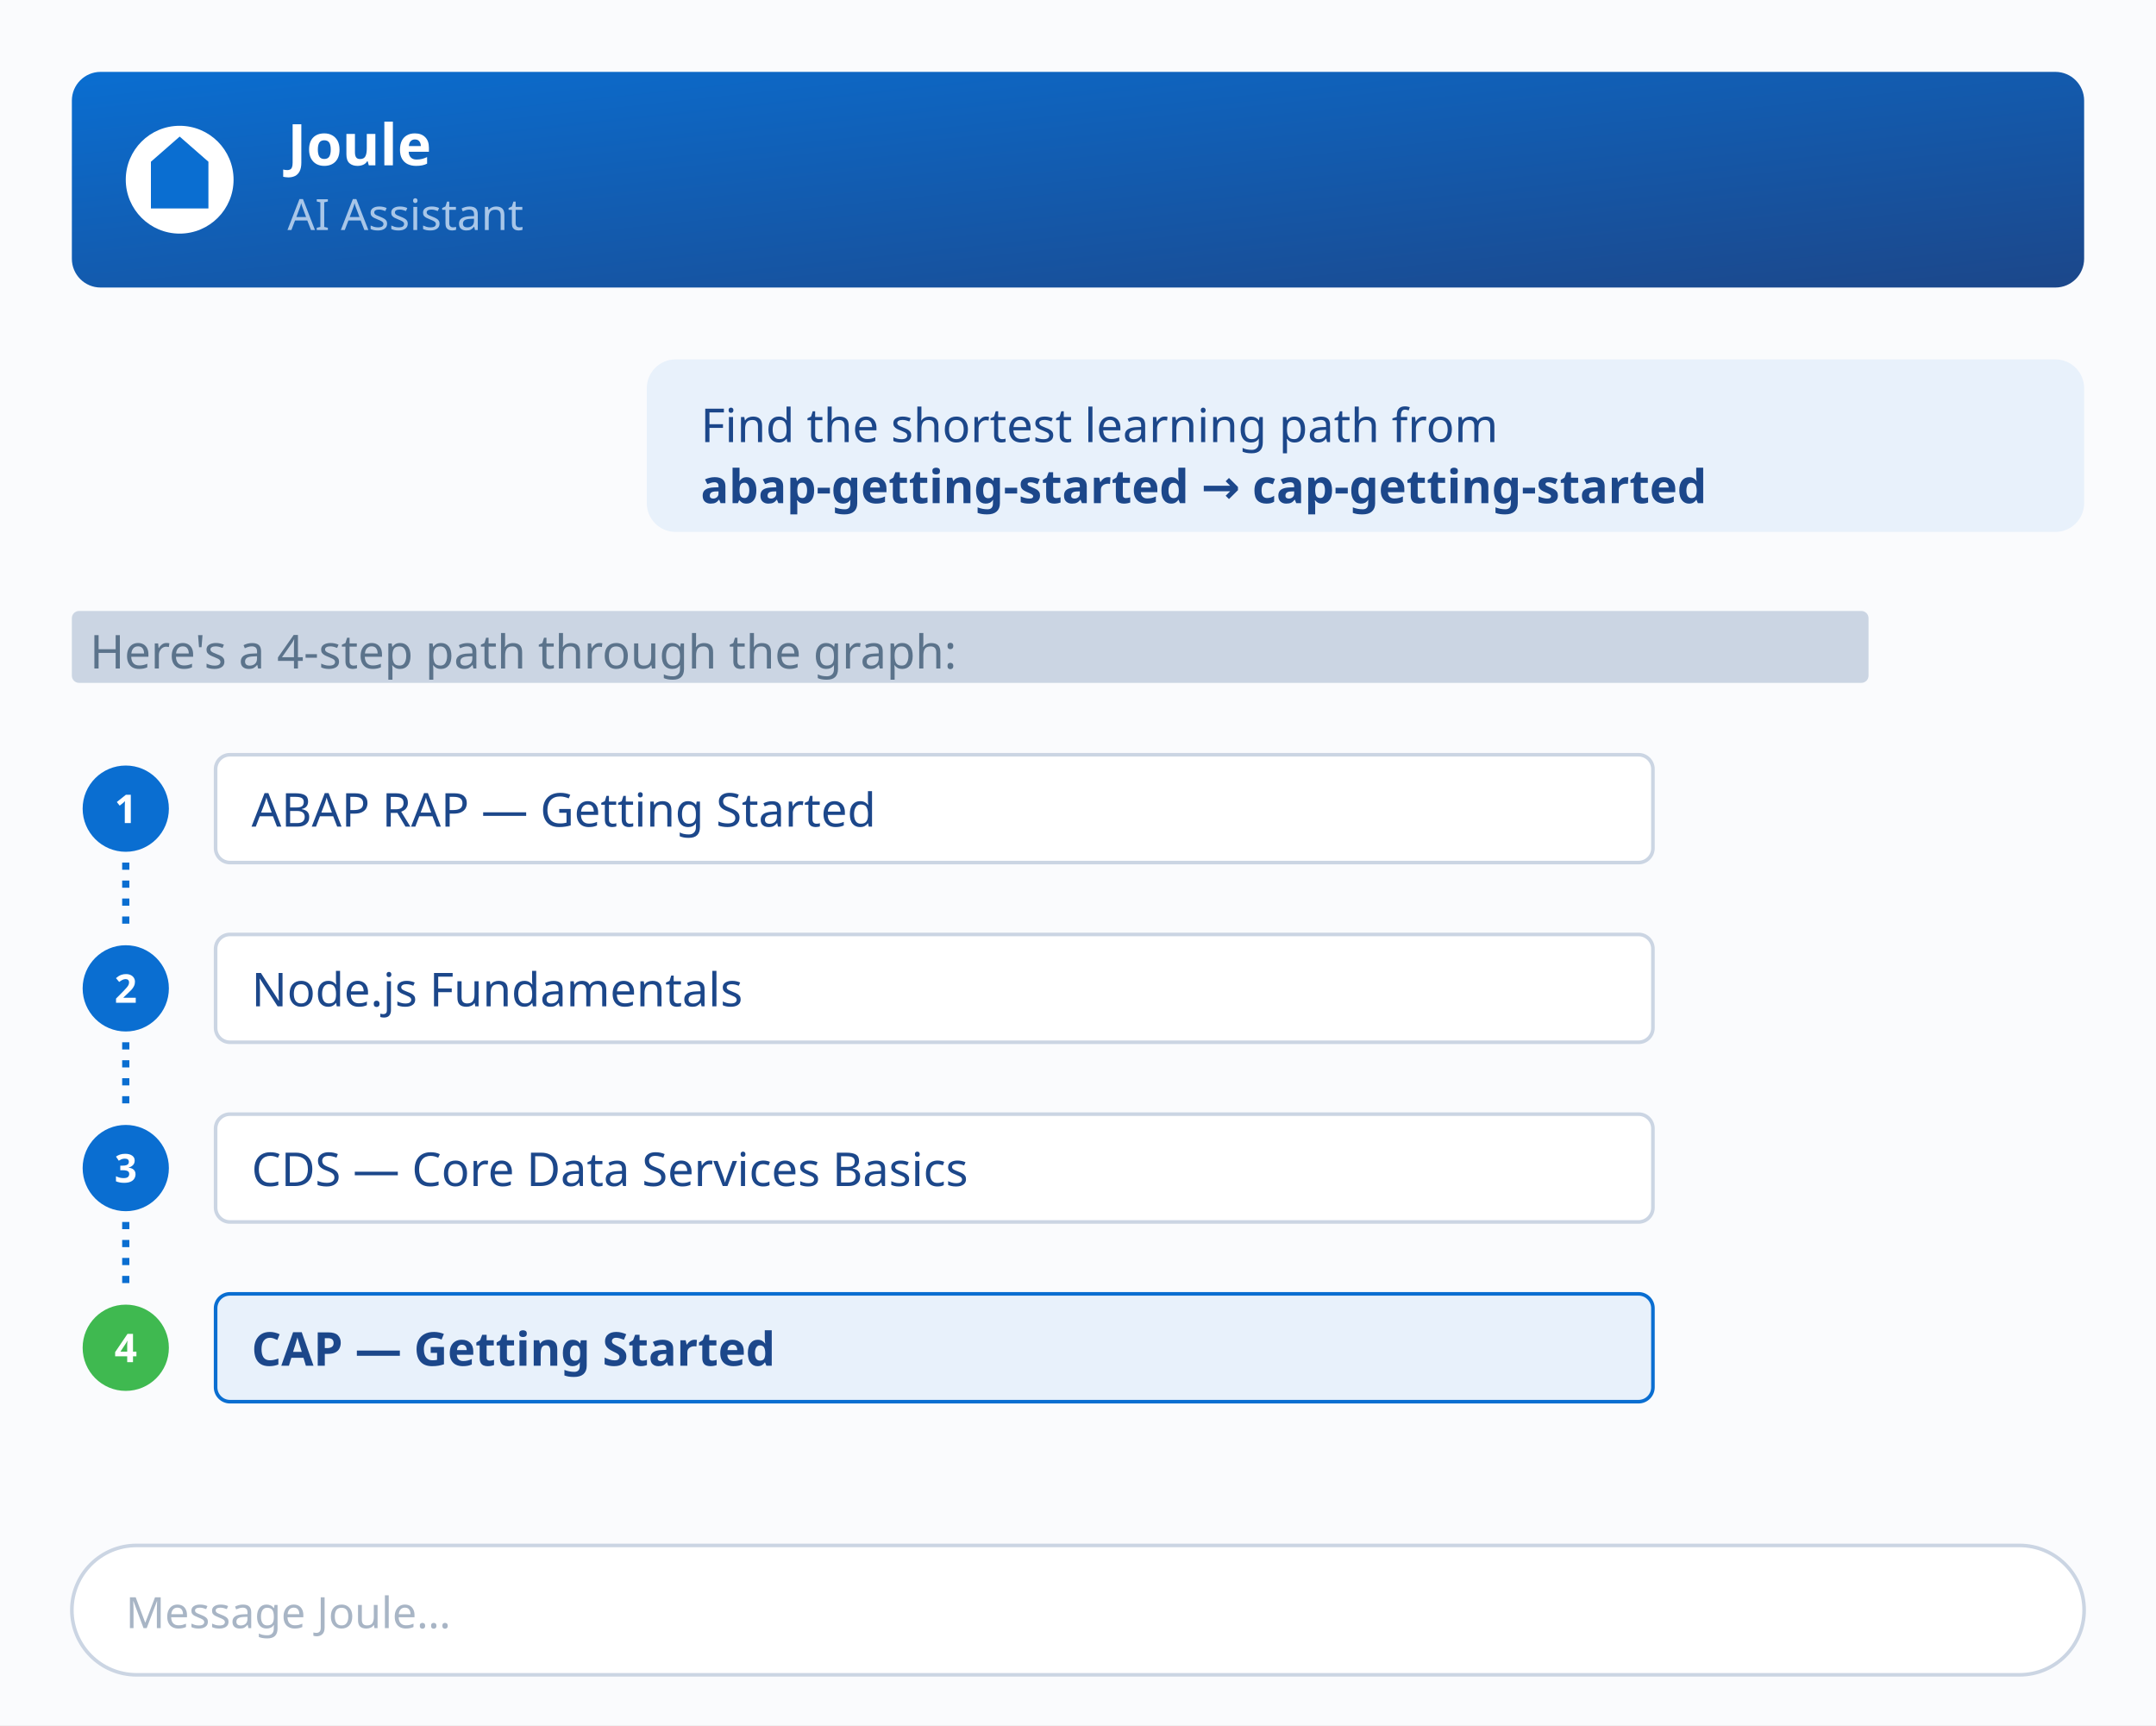
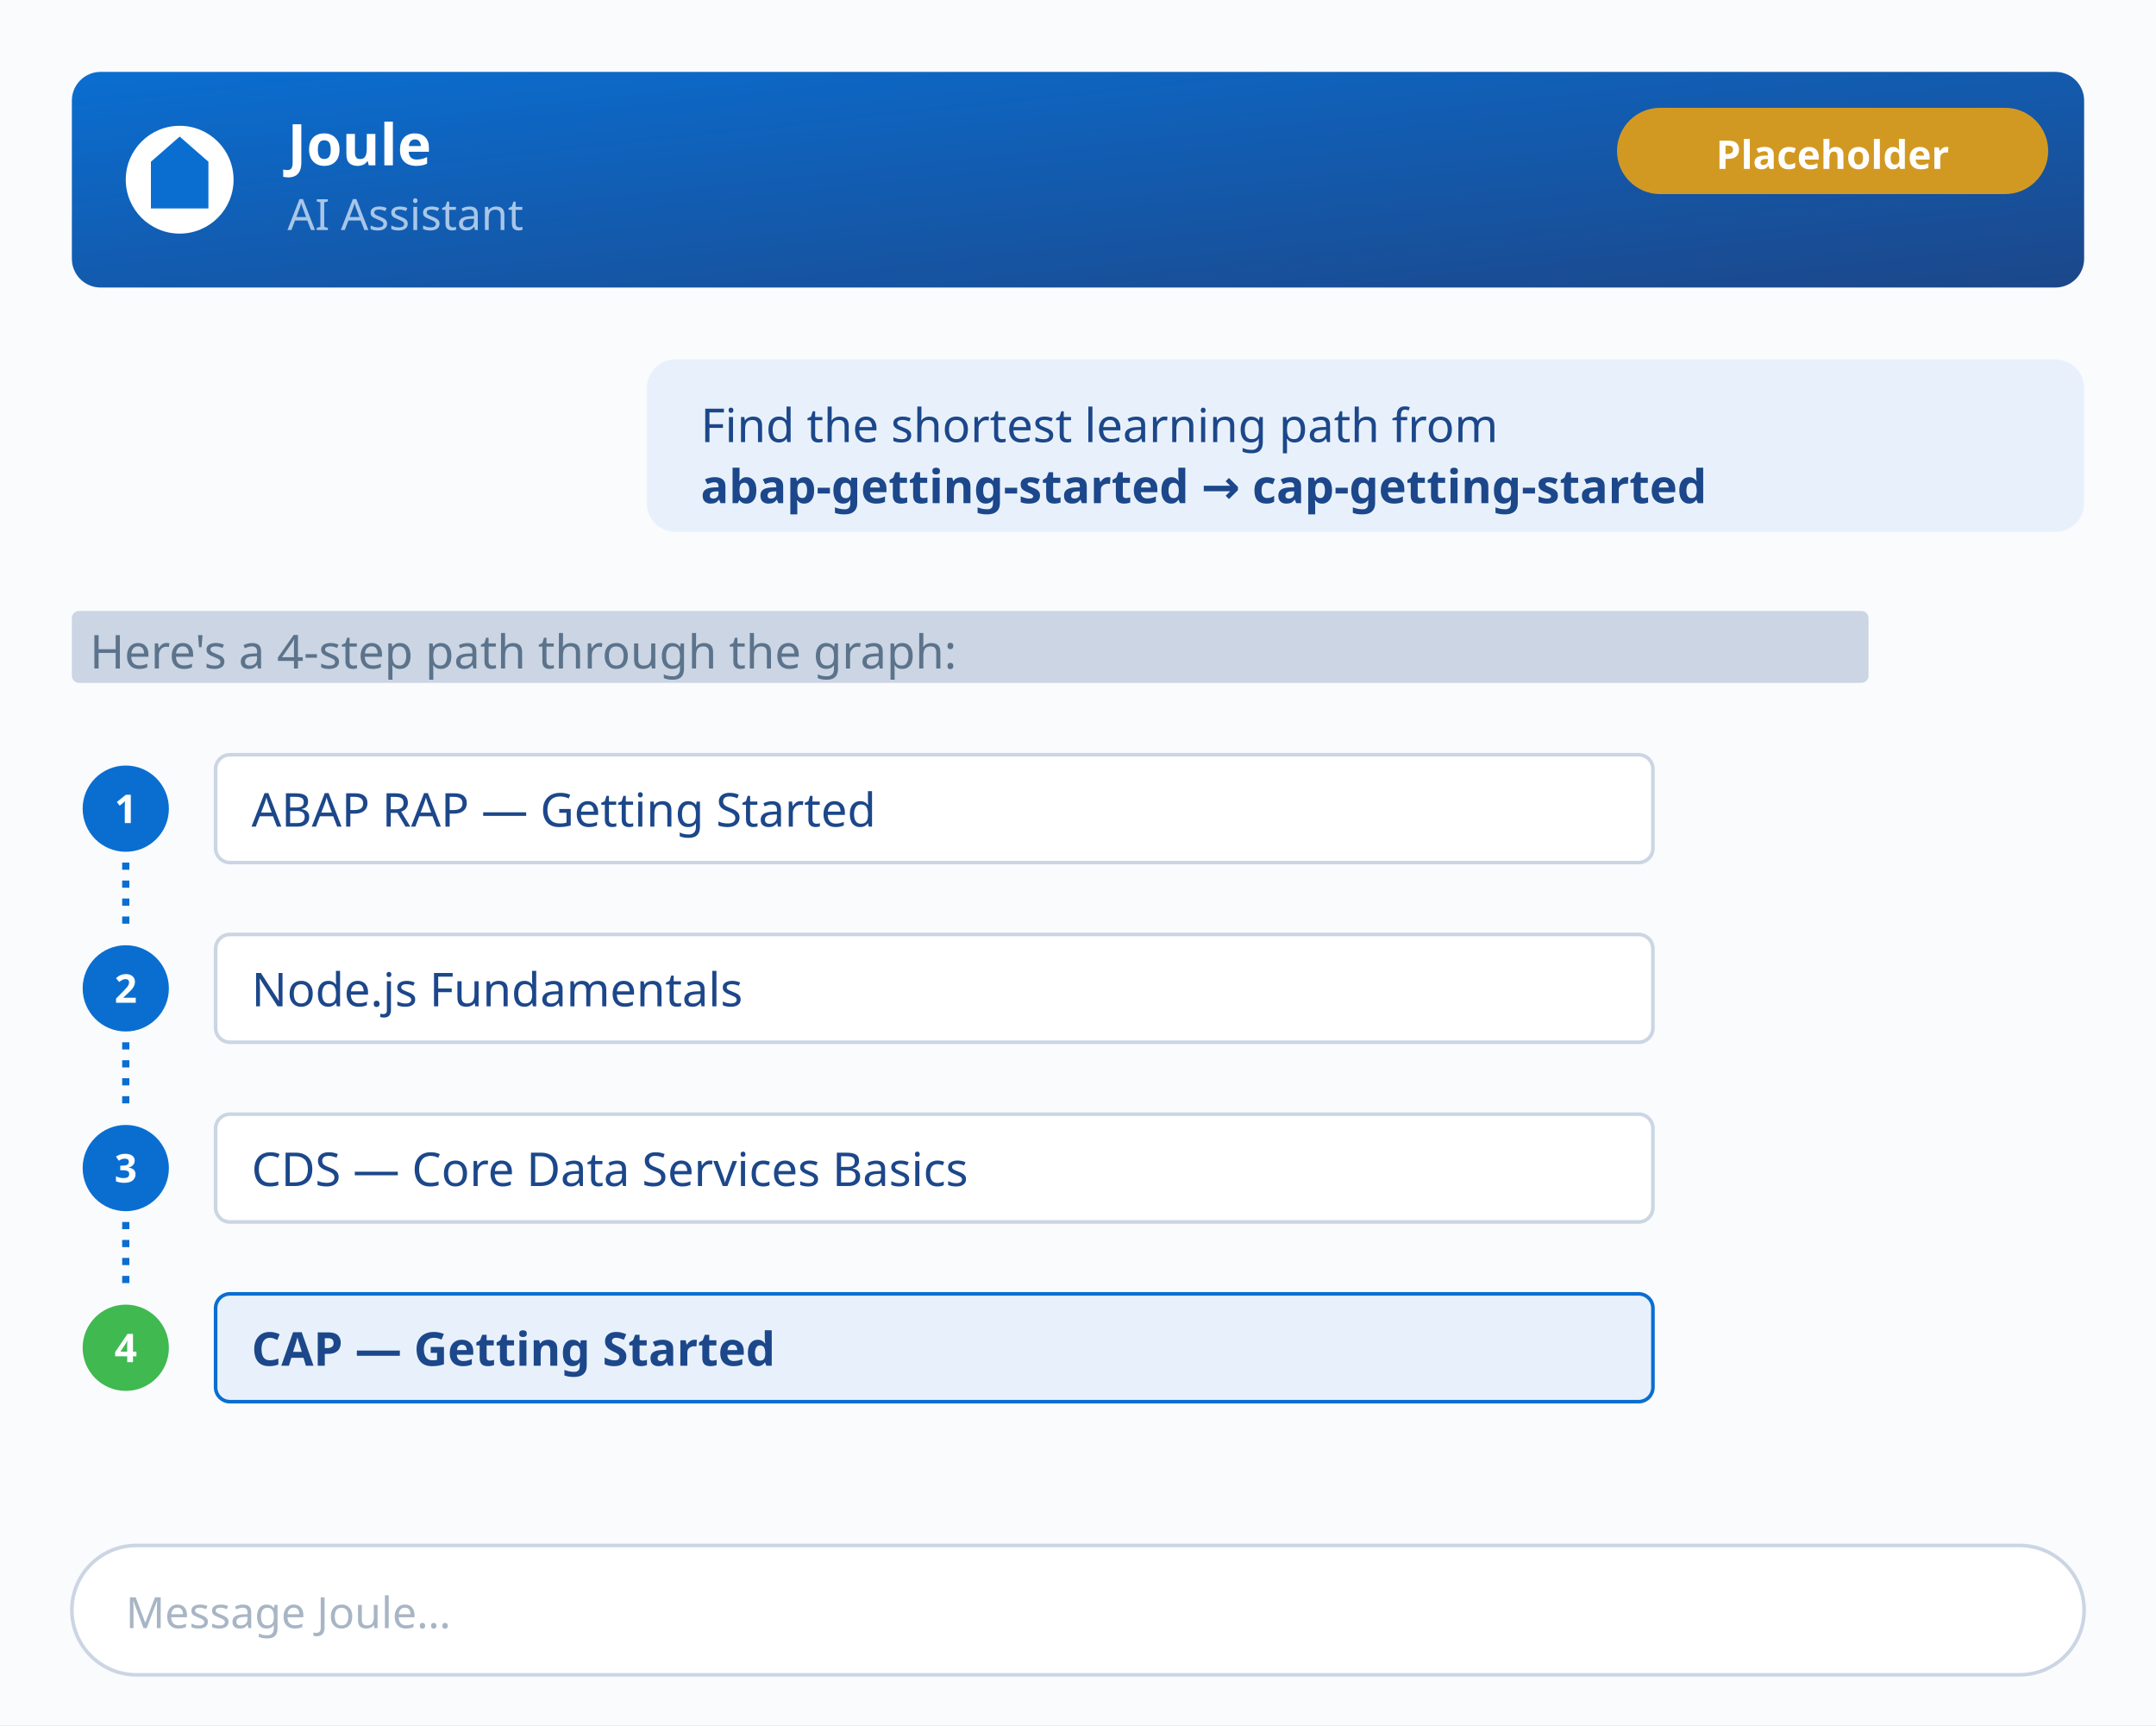
<svg xmlns="http://www.w3.org/2000/svg" viewBox="0 0 600 480" role="img" aria-label="Joule chat showing a learning path between two tutorials">
  <rect x="0" y="0" width="600" height="480" fill="#fafbfd" />
  <rect x="20" y="20" width="560" height="60" rx="8" fill="url(#joule-aurora)" />
  <defs>
    <linearGradient id="joule-aurora" x1="0%" y1="0%" x2="100%" y2="100%">
      <stop offset="0%" style="stop-color:#0a6ed1" />
      <stop offset="100%" style="stop-color:#1c478a" />
    </linearGradient>
  </defs>
  <circle cx="50" cy="50" r="15" fill="#fff" />
  <path d="M 42 45 L 50 38 L 58 45 L 58 58 L 42 58 Z" fill="#0a6ed1" />
  <text x="80" y="46" font-family="system-ui, sans-serif" font-size="16" font-weight="600" fill="#fff">Joule</text>
  <text x="80" y="64" font-family="system-ui, sans-serif" font-size="12" fill="#a8c6e8">AI Assistant</text>
  <rect x="180" y="100" width="400" height="48" rx="8" fill="#e8f1fb" />
  <text x="195" y="123" font-family="system-ui, sans-serif" font-size="13" fill="#1c478a">Find the shortest learning path from</text>
  <text x="195" y="140" font-family="system-ui, sans-serif" font-size="13" font-weight="600" fill="#1c478a">abap-getting-started → cap-getting-started</text>
  <rect x="20" y="170" width="500" height="20" rx="2" fill="#cbd5e3" />
  <text x="25" y="186" font-family="system-ui, sans-serif" font-size="13" fill="#5b738b">Here's a 4-step path through the graph:</text>
  <g transform="translate(20, 210)">
    <circle cx="15" cy="15" r="12" fill="#0a6ed1" />
    <text x="15" y="19" text-anchor="middle" font-family="system-ui, sans-serif" font-size="11" font-weight="700" fill="#fff">1</text>
    <rect x="40" y="0" width="400" height="30" rx="4" fill="#fff" stroke="#cbd5e3" />
    <text x="50" y="20" font-family="system-ui, sans-serif" font-size="13" fill="#1c478a" font-weight="500">ABAP RAP — Getting Started</text>
    <line x1="15" y1="30" x2="15" y2="50" stroke="#0a6ed1" stroke-width="2" stroke-dasharray="2,3" />
  </g>
  <g transform="translate(20, 260)">
    <circle cx="15" cy="15" r="12" fill="#0a6ed1" />
    <text x="15" y="19" text-anchor="middle" font-family="system-ui, sans-serif" font-size="11" font-weight="700" fill="#fff">2</text>
    <rect x="40" y="0" width="400" height="30" rx="4" fill="#fff" stroke="#cbd5e3" />
    <text x="50" y="20" font-family="system-ui, sans-serif" font-size="13" fill="#1c478a" font-weight="500">Node.js Fundamentals</text>
    <line x1="15" y1="30" x2="15" y2="50" stroke="#0a6ed1" stroke-width="2" stroke-dasharray="2,3" />
  </g>
  <g transform="translate(20, 310)">
    <circle cx="15" cy="15" r="12" fill="#0a6ed1" />
    <text x="15" y="19" text-anchor="middle" font-family="system-ui, sans-serif" font-size="11" font-weight="700" fill="#fff">3</text>
    <rect x="40" y="0" width="400" height="30" rx="4" fill="#fff" stroke="#cbd5e3" />
    <text x="50" y="20" font-family="system-ui, sans-serif" font-size="13" fill="#1c478a" font-weight="500">CDS — Core Data Services Basics</text>
    <line x1="15" y1="30" x2="15" y2="50" stroke="#0a6ed1" stroke-width="2" stroke-dasharray="2,3" />
  </g>
  <g transform="translate(20, 360)">
    <circle cx="15" cy="15" r="12" fill="#3fb950" />
    <text x="15" y="19" text-anchor="middle" font-family="system-ui, sans-serif" font-size="11" font-weight="700" fill="#fff">4</text>
    <rect x="40" y="0" width="400" height="30" rx="4" fill="#e8f1fb" stroke="#0a6ed1" />
    <text x="50" y="20" font-family="system-ui, sans-serif" font-size="13" fill="#1c478a" font-weight="700">CAP — Getting Started</text>
  </g>
  <rect x="20" y="430" width="560" height="36" rx="18" fill="#fff" stroke="#cbd5e3" />
  <text x="35" y="453" font-family="system-ui, sans-serif" font-size="12" fill="#a8b5c5">Message Joule…</text>
+   <rect x="450" y="30" width="120" height="24" rx="12" fill="#d29922" />
+   <text x="510" y="47" text-anchor="middle" font-family="system-ui, sans-serif" font-size="11" font-weight="600" fill="#fff">Placeholder</text>
</svg>
